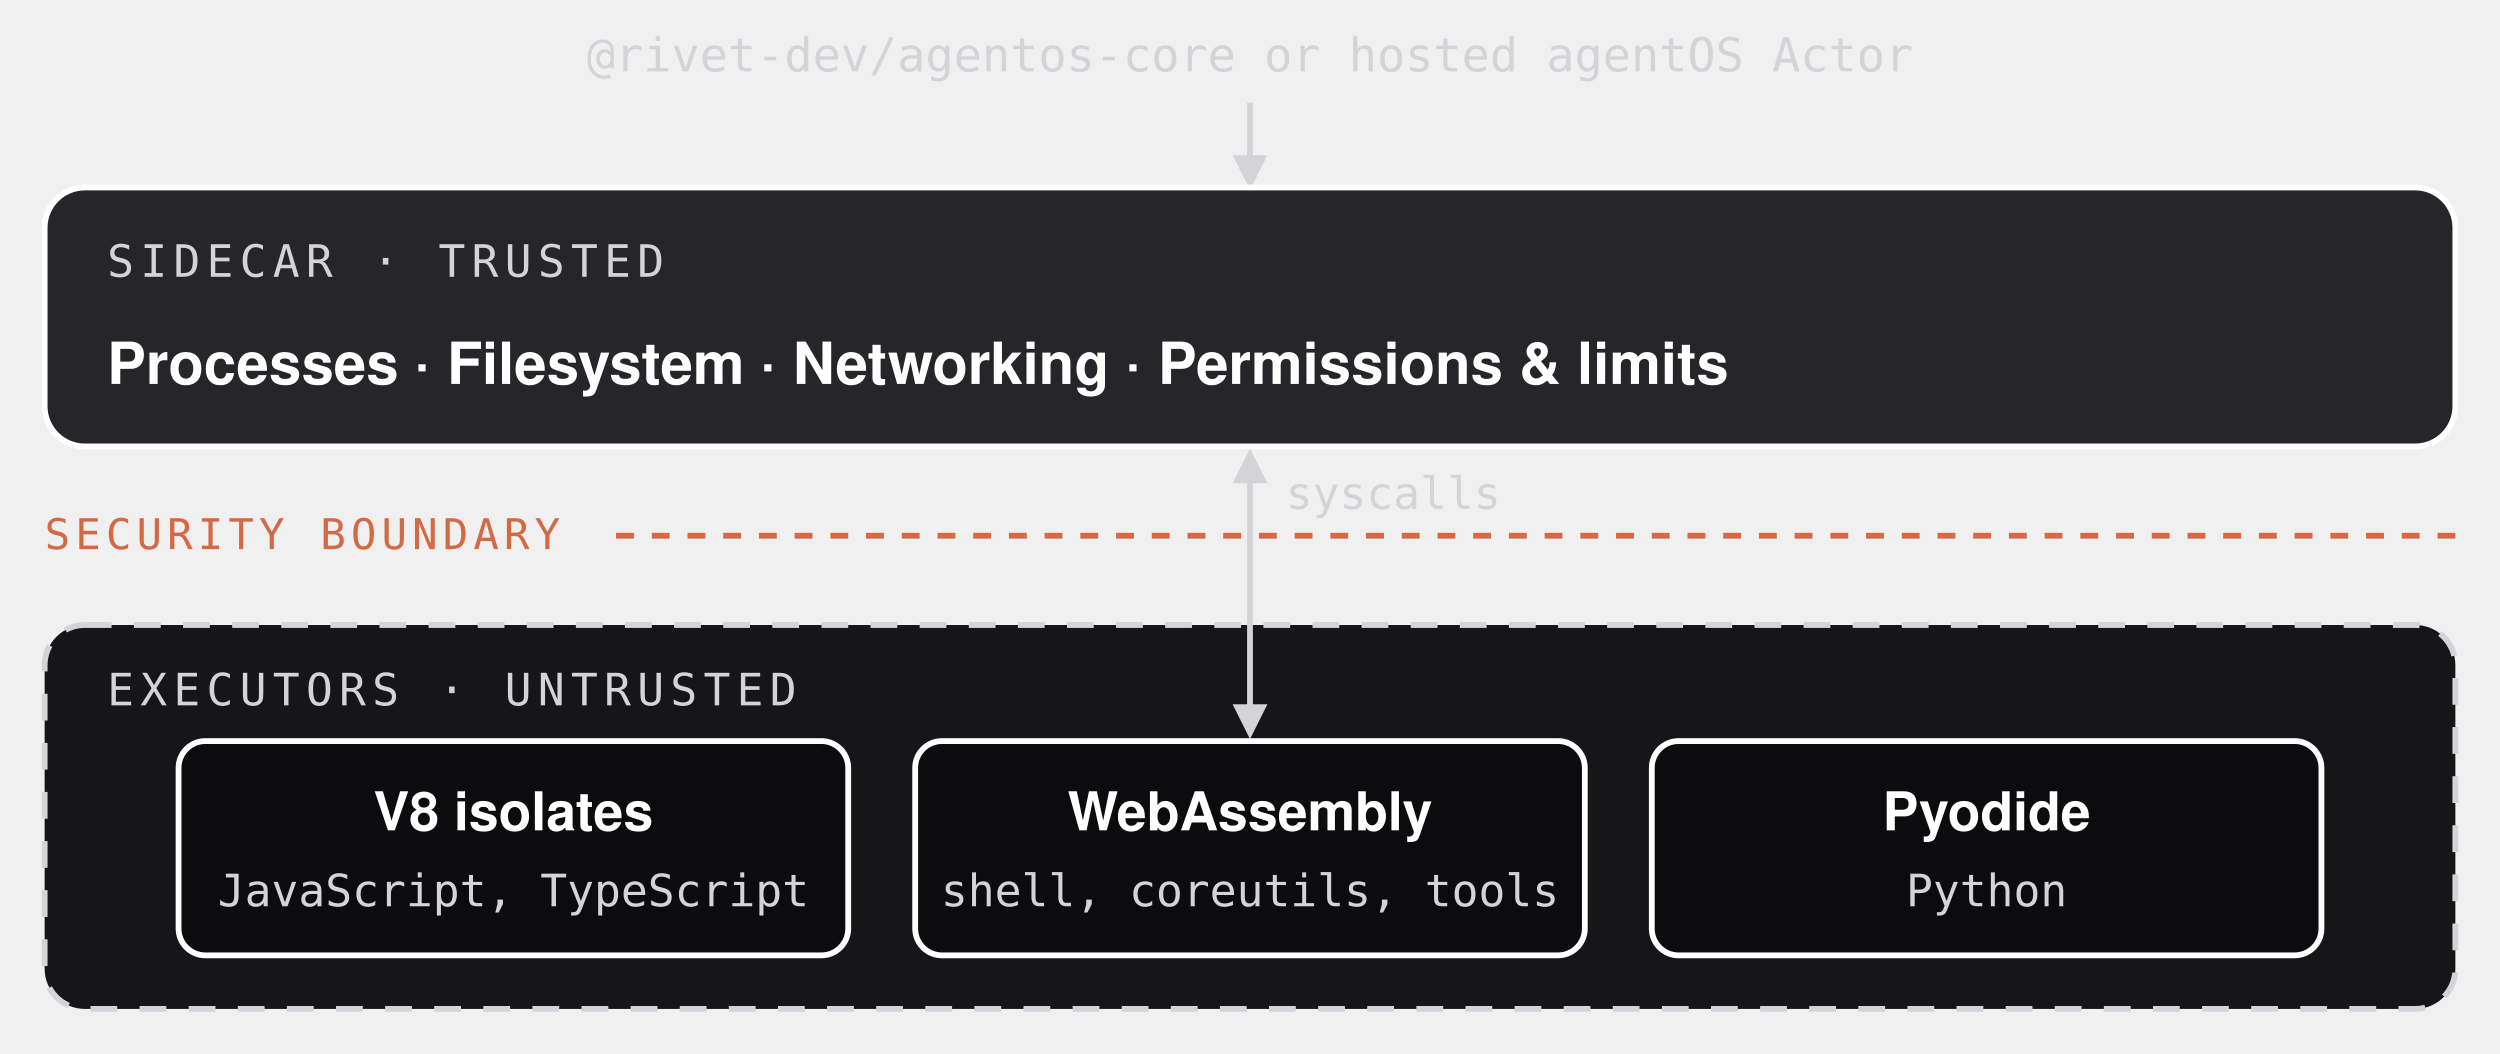
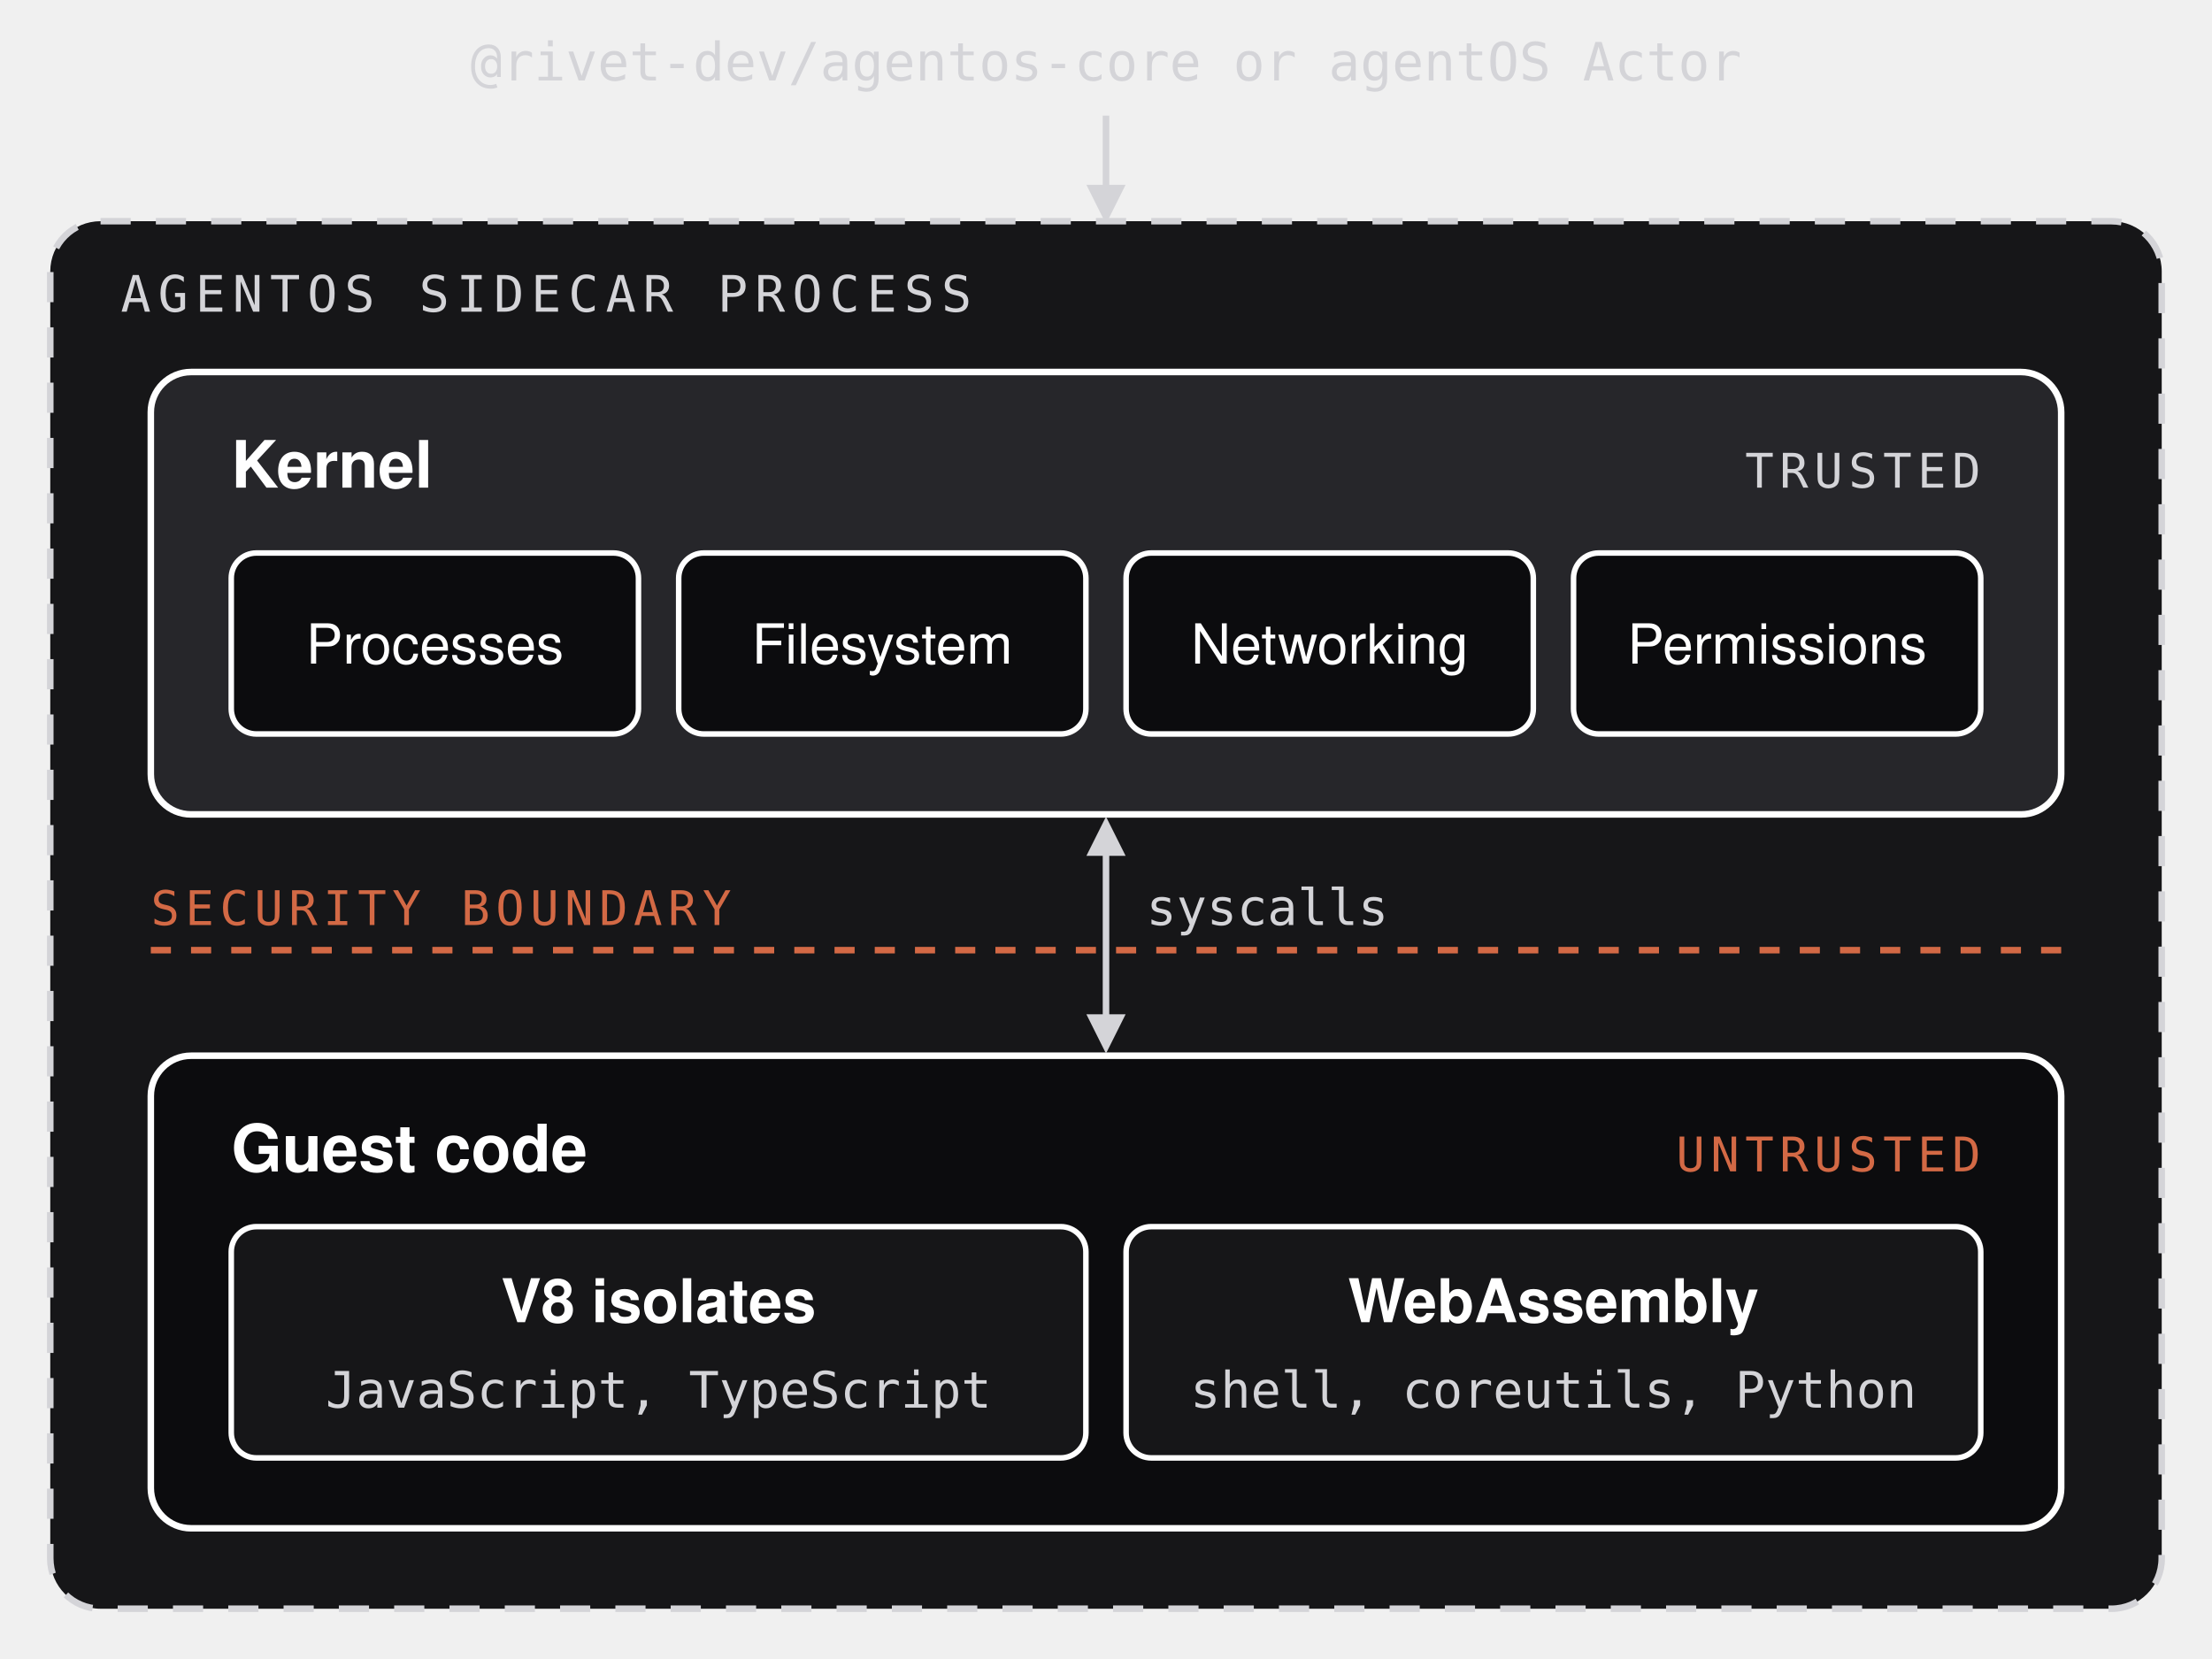
- <svg xmlns="http://www.w3.org/2000/svg" viewBox="0 0 560 236" width="560" height="236" role="img" aria-label="agentOS architecture. @rivet-dev/agentos-core or the hosted agentOS Actor controls a trusted sidecar that owns processes, the filesystem, networking, and permissions. Below a security boundary, untrusted executors run guest code in V8 isolates for JavaScript and TypeScript, WebAssembly for the shell, coreutils, and tools, and Pyodide for Python, and reach the sidecar only through syscalls." style="font-family:system-ui,-apple-system,'Segoe UI',Helvetica,Arial,sans-serif">
+ <svg xmlns="http://www.w3.org/2000/svg" viewBox="0 0 440 330" width="440" height="330" role="img" aria-label="agentOS architecture. @rivet-dev/agentos-core or the hosted agentOS Actor controls the agentOS sidecar process. Inside it, the trusted kernel owns processes, the filesystem, networking, and permissions. Untrusted guest code runs in V8 isolates for JavaScript and TypeScript and in WebAssembly for the shell, coreutils, and Python, and reaches the kernel only through syscalls across the security boundary." style="font-family:system-ui,-apple-system,'Segoe UI',Helvetica,Arial,sans-serif">
  <defs>
    <marker id="architecture-arrow" viewBox="0 0 10 10" refX="8" refY="5" markerWidth="6" markerHeight="6" orient="auto-start-reverse">
      <path d="M0 0 L10 5 L0 10 z" fill="#d4d4d8" />
    </marker>
  </defs>
-   <text x="280" y="16" text-anchor="middle" font-size="10.5" font-family="ui-monospace,SFMono-Regular,Menlo,Consolas,monospace" fill="#d4d4d8">@rivet-dev/agentos-core  or  hosted agentOS Actor</text>
-   <line x1="280" y1="23" x2="280" y2="41" stroke="#d4d4d8" stroke-width="1.3" marker-end="url(#architecture-arrow)" />
-   <rect x="10" y="42" width="540" height="58" rx="9" fill="#26262a" stroke="#ffffff" stroke-width="1.3" />
-   <text x="24" y="62" font-size="10" font-family="ui-monospace,SFMono-Regular,Menlo,Consolas,monospace" letter-spacing="0.14em" fill="#d4d4d8">SIDECAR · TRUSTED</text>
-   <text x="24" y="86" font-size="13" font-weight="600" fill="#ffffff">Processes · Filesystem · Networking · Permissions &amp; limits</text>
-   <text x="10" y="123" font-size="9.5" font-family="ui-monospace,SFMono-Regular,Menlo,Consolas,monospace" letter-spacing="0.12em" fill="#d36945">SECURITY BOUNDARY</text>
-   <line x1="138" y1="120" x2="550" y2="120" stroke="#d36945" stroke-width="1.3" stroke-dasharray="4 4" />
-   <rect x="10" y="140" width="540" height="86" rx="9" fill="#161618" stroke="#d4d4d8" stroke-width="1.3" stroke-dasharray="6 5" />
-   <text x="24" y="158" font-size="10" font-family="ui-monospace,SFMono-Regular,Menlo,Consolas,monospace" letter-spacing="0.14em" fill="#d4d4d8">EXECUTORS · UNTRUSTED</text>
-   <g fill="#0c0c0e" stroke="#ffffff" stroke-width="1.3">
-     <rect x="40" y="166" width="150" height="48" rx="6" />
-     <rect x="205" y="166" width="150" height="48" rx="6" />
-     <rect x="370" y="166" width="150" height="48" rx="6" />
+   <text x="220" y="16" text-anchor="middle" font-size="10.5" font-family="ui-monospace,SFMono-Regular,Menlo,Consolas,monospace" fill="#d4d4d8">@rivet-dev/agentos-core  or  agentOS Actor</text>
+   <line x1="220" y1="23" x2="220" y2="43" stroke="#d4d4d8" stroke-width="1.3" marker-end="url(#architecture-arrow)" />
+   <rect x="10" y="44" width="420" height="276" rx="10" fill="#161618" stroke="#d4d4d8" stroke-width="1.3" stroke-dasharray="6 5" />
+   <text x="24" y="62" font-size="10" font-family="ui-monospace,SFMono-Regular,Menlo,Consolas,monospace" letter-spacing="0.14em" fill="#d4d4d8">AGENTOS SIDECAR PROCESS</text>
+   <rect x="30" y="74" width="380" height="88" rx="8" fill="#26262a" stroke="#ffffff" stroke-width="1.3" />
+   <text x="46" y="97" font-size="13" font-weight="600" fill="#ffffff">Kernel</text>
+   <text x="394" y="97" text-anchor="end" font-size="9.5" font-family="ui-monospace,SFMono-Regular,Menlo,Consolas,monospace" letter-spacing="0.12em" fill="#d4d4d8">TRUSTED</text>
+   <g fill="#0c0c0e" stroke="#ffffff" stroke-width="1.1">
+     <rect x="46" y="110" width="81" height="36" rx="5" />
+     <rect x="135" y="110" width="81" height="36" rx="5" />
+     <rect x="224" y="110" width="81" height="36" rx="5" />
+     <rect x="313" y="110" width="81" height="36" rx="5" />
+   </g>
+   <g text-anchor="middle" font-size="11" fill="#ffffff">
+     <text x="86.5" y="132">Processes</text>
+     <text x="175.5" y="132">Filesystem</text>
+     <text x="264.5" y="132">Networking</text>
+     <text x="353.5" y="132">Permissions</text>
+   </g>
+   <text x="30" y="184" font-size="9.5" font-family="ui-monospace,SFMono-Regular,Menlo,Consolas,monospace" letter-spacing="0.12em" fill="#d36945">SECURITY BOUNDARY</text>
+   <line x1="30" y1="189" x2="410" y2="189" stroke="#d36945" stroke-width="1.3" stroke-dasharray="4 4" />
+   <text x="228" y="184" font-size="10" font-family="ui-monospace,SFMono-Regular,Menlo,Consolas,monospace" fill="#d4d4d8">syscalls</text>
+   <rect x="30" y="210" width="380" height="94" rx="8" fill="#0c0c0e" stroke="#ffffff" stroke-width="1.3" />
+   <text x="46" y="233" font-size="13" font-weight="600" fill="#ffffff">Guest code</text>
+   <text x="394" y="233" text-anchor="end" font-size="9.5" font-family="ui-monospace,SFMono-Regular,Menlo,Consolas,monospace" letter-spacing="0.12em" fill="#d36945">UNTRUSTED</text>
+   <g fill="#161618" stroke="#ffffff" stroke-width="1.1">
+     <rect x="46" y="244" width="170" height="46" rx="5" />
+     <rect x="224" y="244" width="170" height="46" rx="5" />
  </g>
  <g text-anchor="middle" font-size="12" font-weight="600" fill="#ffffff">
-     <text x="115" y="186">V8 isolates</text>
-     <text x="280" y="186">WebAssembly</text>
-     <text x="445" y="186">Pyodide</text>
+     <text x="131" y="263">V8 isolates</text>
+     <text x="309" y="263">WebAssembly</text>
  </g>
  <g text-anchor="middle" font-size="10" font-family="ui-monospace,SFMono-Regular,Menlo,Consolas,monospace" fill="#d4d4d8">
-     <text x="115" y="203">JavaScript, TypeScript</text>
-     <text x="280" y="203">shell, coreutils, tools</text>
-     <text x="445" y="203">Python</text>
+     <text x="131" y="280">JavaScript, TypeScript</text>
+     <text x="309" y="280">shell, coreutils, Python</text>
  </g>
-   <line x1="280" y1="102" x2="280" y2="164" stroke="#d4d4d8" stroke-width="1.3" marker-start="url(#architecture-arrow)" marker-end="url(#architecture-arrow)" />
-   <text x="288" y="114" font-size="10" font-family="ui-monospace,SFMono-Regular,Menlo,Consolas,monospace" fill="#d4d4d8">syscalls</text>
+   <line x1="220" y1="164" x2="220" y2="208" stroke="#d4d4d8" stroke-width="1.3" marker-start="url(#architecture-arrow)" marker-end="url(#architecture-arrow)" />
</svg>
